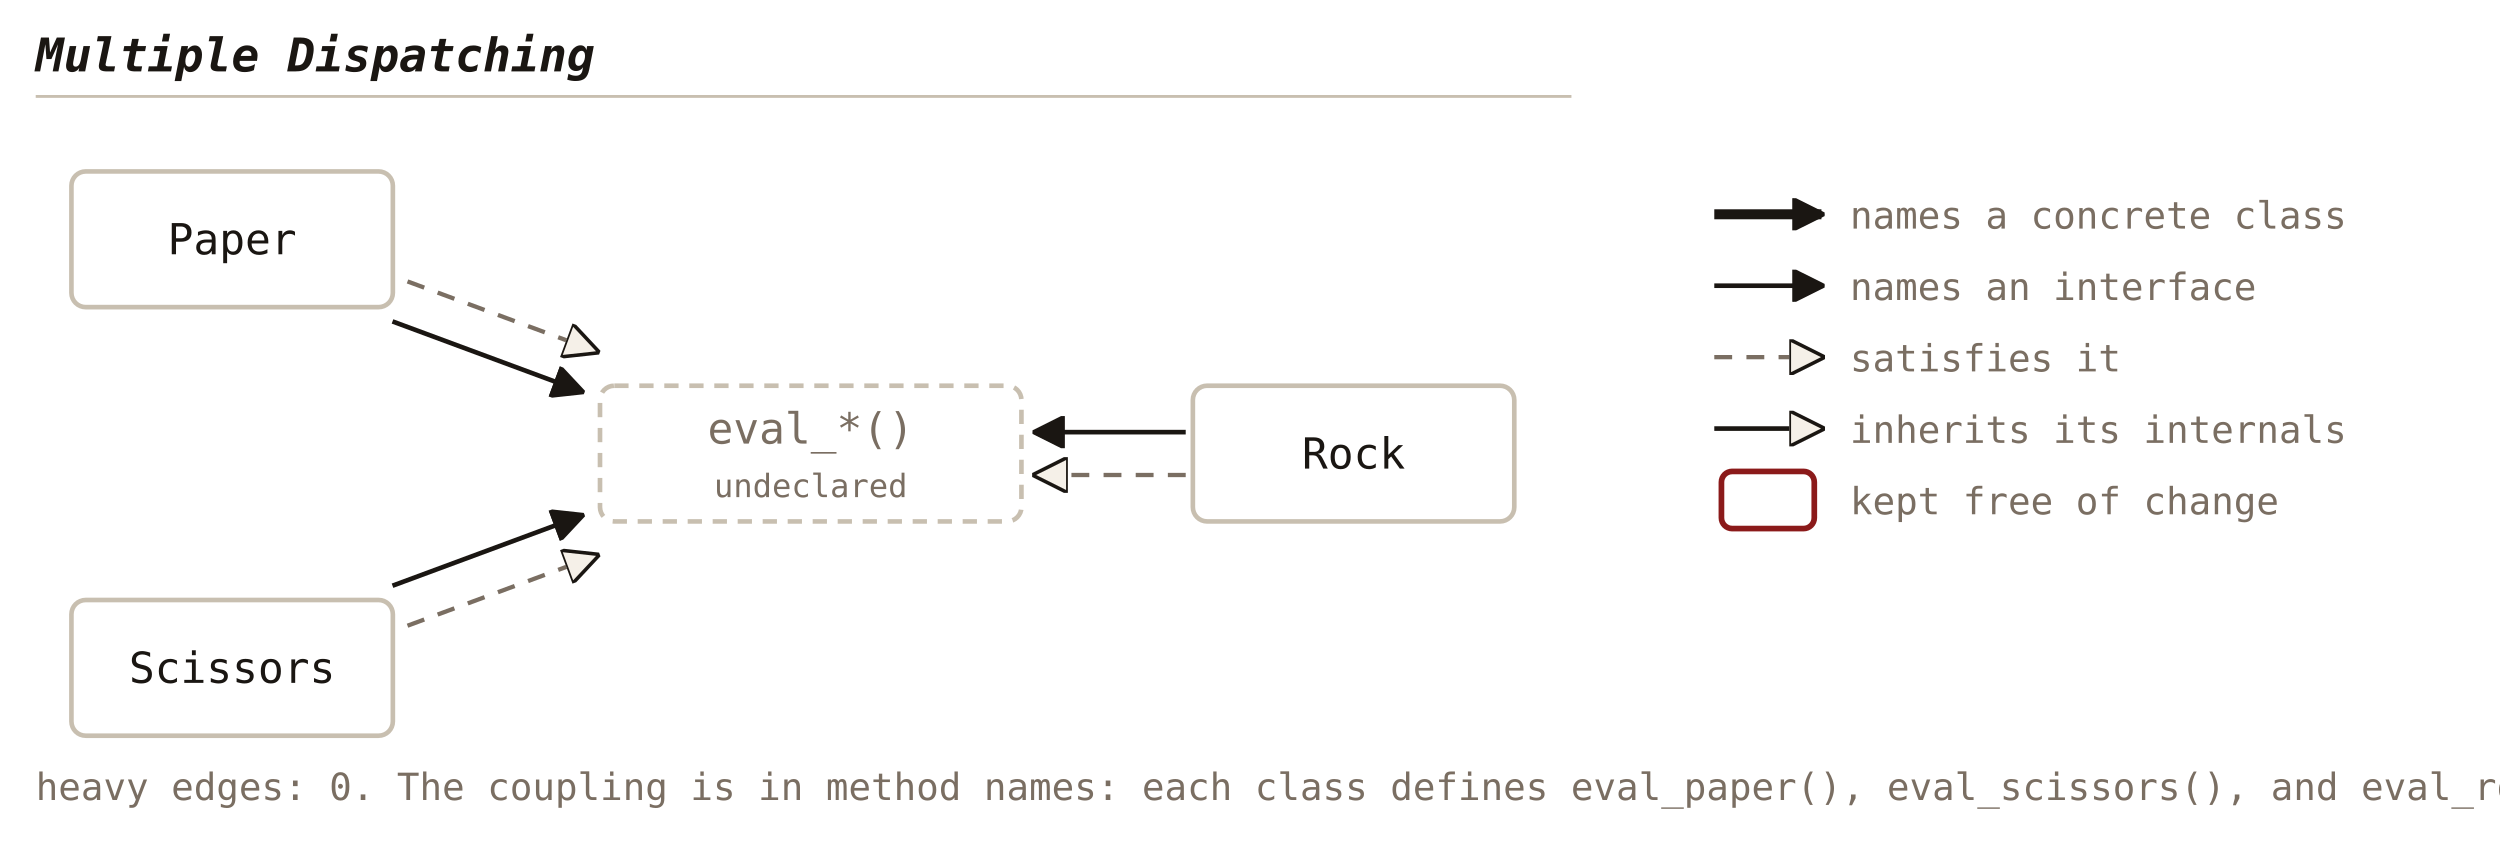
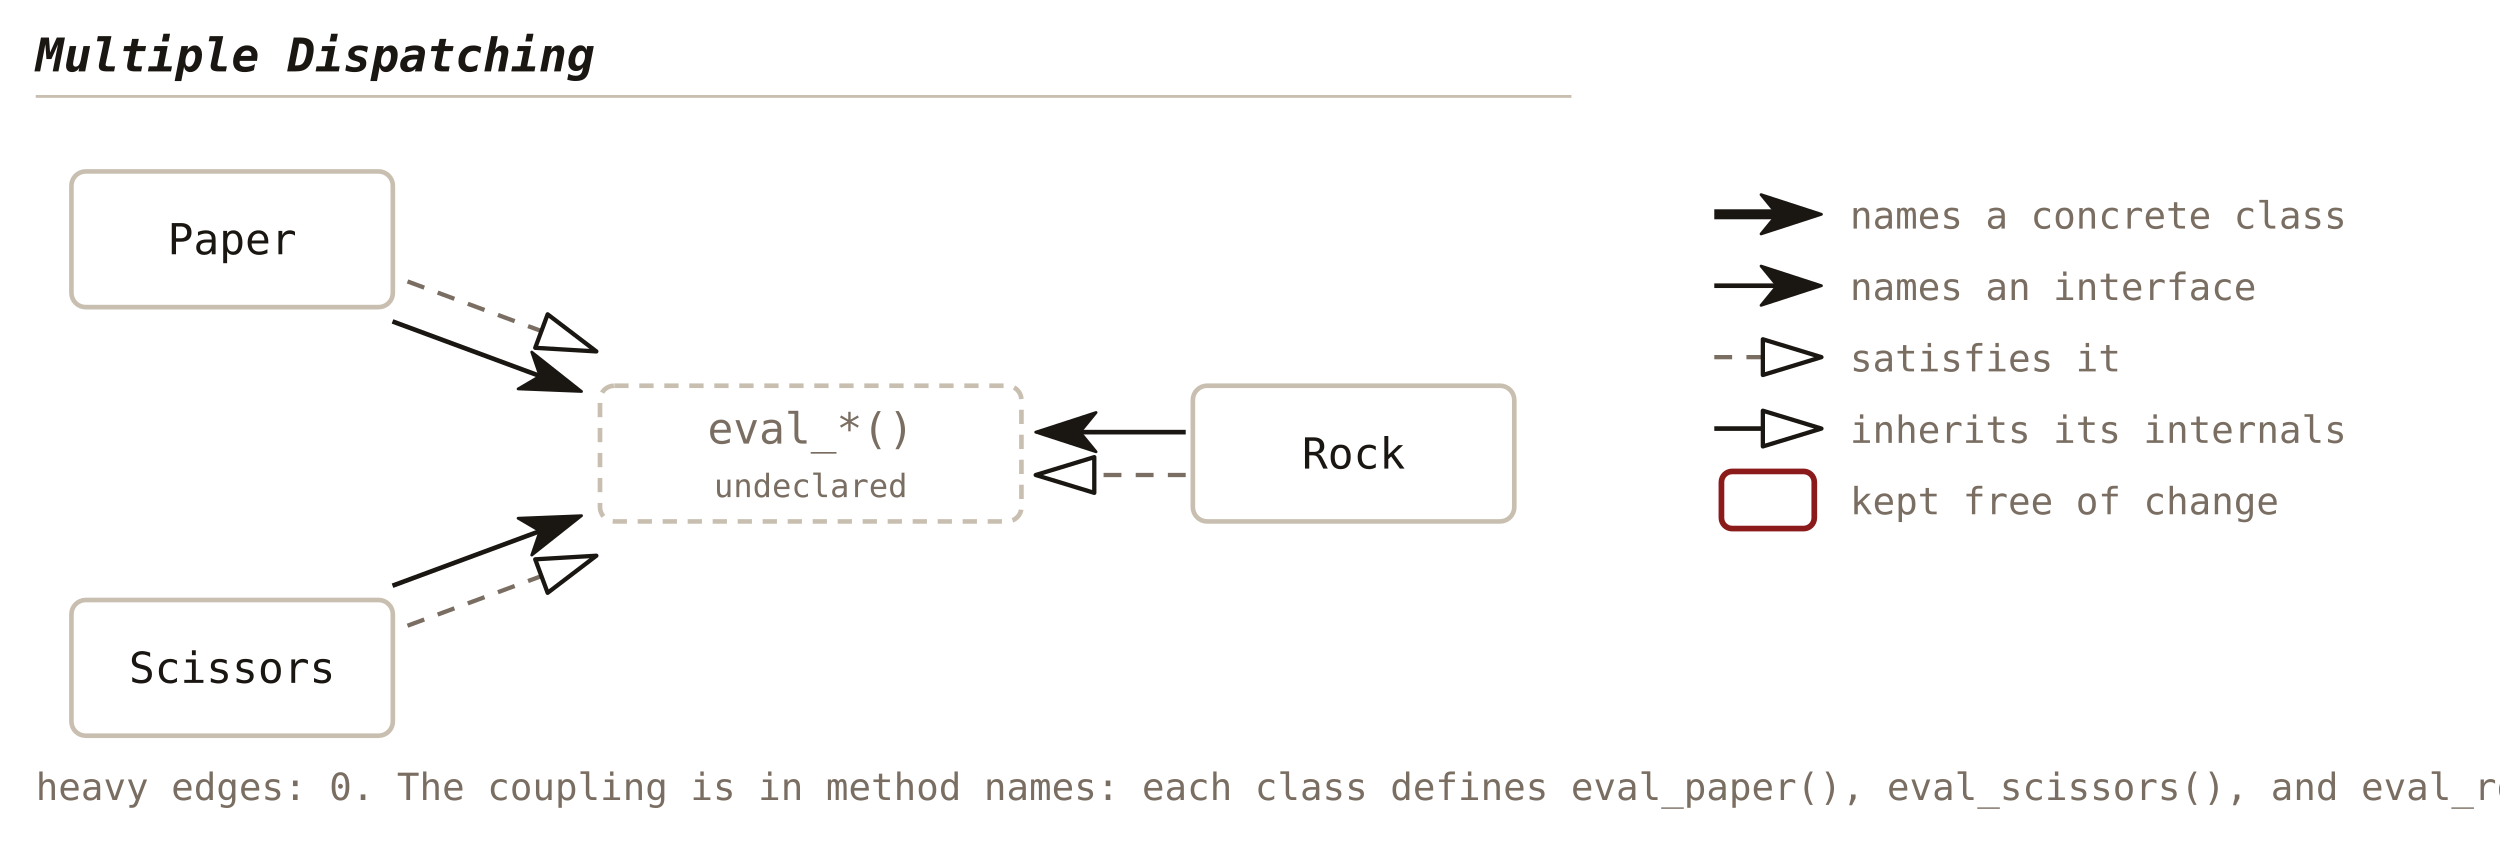
<svg xmlns="http://www.w3.org/2000/svg" viewBox="0 0 700 236" font-family="'JetBrains Mono', Consolas, monospace">
  <defs>
-     <marker id="c32-solid" viewBox="0 0 10 10" refX="9" refY="5" markerWidth="9" markerHeight="9" orient="auto" markerUnits="userSpaceOnUse">
-       <path d="M0,0 L10,5 L0,10 Z" fill="#1a1612" stroke="#1a1612" stroke-width="1" />
+     <marker id="c32-solid" viewBox="0 0 18 12" refX="5" refY="6" markerWidth="18" markerHeight="12" orient="auto" markerUnits="userSpaceOnUse">
+       <path d="M0.5,0.5 L17.4,6 L0.5,11.5 L5,6 Z" fill="#1a1612" stroke="#1a1612" stroke-width="0.8" stroke-linejoin="round" />
    </marker>
-     <marker id="c32-hollow" viewBox="0 0 10 10" refX="9" refY="5" markerWidth="10" markerHeight="10" orient="auto" markerUnits="userSpaceOnUse">
-       <path d="M0,0 L10,5 L0,10 Z" fill="#f5f0e8" stroke="#1a1612" stroke-width="1" />
+     <marker id="c32-hollow" viewBox="0 0 18 12" refX="1" refY="6" markerWidth="18" markerHeight="12" orient="auto" markerUnits="userSpaceOnUse">
+       <path d="M1,1 L17.4,6 L1,11 Z" fill="none" stroke="#1a1612" stroke-width="1.2" stroke-linejoin="round" />
    </marker>
  </defs>
  <text x="10" y="20" font-size="13" font-weight="bold" font-style="italic" fill="#1a1612" text-anchor="start">Multiple Dispatching</text>
  <line x1="10" y1="27" x2="440" y2="27" stroke="#c8bfb0" stroke-width="0.8" />
  <rect x="20" y="48" width="90" height="38" fill="none" stroke="#c8bfb0" stroke-width="1.3" rx="4" />
  <text x="65.0" y="71.2" font-size="12" fill="#1a1612" text-anchor="middle">Paper</text>
  <rect x="20" y="168" width="90" height="38" fill="none" stroke="#c8bfb0" stroke-width="1.3" rx="4" />
  <text x="65.0" y="191.2" font-size="12" fill="#1a1612" text-anchor="middle">Scissors</text>
  <rect x="334" y="108" width="90" height="38" fill="none" stroke="#c8bfb0" stroke-width="1.3" rx="4" />
  <text x="379.0" y="131.2" font-size="12" fill="#1a1612" text-anchor="middle">Rock</text>
  <rect x="168" y="108" width="118" height="38" fill="none" stroke="#c8bfb0" stroke-width="1.3" rx="4" stroke-dasharray="4,3" />
  <text x="227.0" y="124.2" font-size="12" fill="#7a6e62" text-anchor="middle">eval_*()</text>
  <text x="227.0" y="139.2" font-size="9" fill="#7a6e62" text-anchor="middle">undeclared</text>
-   <line x1="109.9" y1="90.0" x2="162.8" y2="109.6" stroke="#1a1612" stroke-width="1.3" marker-end="url(#c32-solid)" />
-   <line x1="114.1" y1="78.8" x2="167.0" y2="98.4" stroke="#7a6e62" stroke-width="1.2" stroke-dasharray="5,4" marker-end="url(#c32-hollow)" />
-   <line x1="109.9" y1="164.0" x2="162.8" y2="144.4" stroke="#1a1612" stroke-width="1.3" marker-end="url(#c32-solid)" />
-   <line x1="114.1" y1="175.2" x2="167.0" y2="155.6" stroke="#7a6e62" stroke-width="1.2" stroke-dasharray="5,4" marker-end="url(#c32-hollow)" />
-   <line x1="332.0" y1="121.0" x2="290.0" y2="121.0" stroke="#1a1612" stroke-width="1.3" marker-end="url(#c32-solid)" />
-   <line x1="332.0" y1="133.0" x2="290.0" y2="133.0" stroke="#7a6e62" stroke-width="1.2" stroke-dasharray="5,4" marker-end="url(#c32-hollow)" />
+   <line x1="109.9" y1="90.0" x2="151.2" y2="105.3" stroke="#1a1612" stroke-width="1.3" marker-end="url(#c32-solid)" />
+   <line x1="114.1" y1="78.8" x2="151.6" y2="92.7" stroke="#7a6e62" stroke-width="1.2" stroke-dasharray="5,4" marker-end="url(#c32-hollow)" />
+   <line x1="109.9" y1="164.0" x2="151.2" y2="148.7" stroke="#1a1612" stroke-width="1.3" marker-end="url(#c32-solid)" />
+   <line x1="114.1" y1="175.2" x2="151.6" y2="161.3" stroke="#7a6e62" stroke-width="1.2" stroke-dasharray="5,4" marker-end="url(#c32-hollow)" />
+   <line x1="332.0" y1="121.0" x2="302.4" y2="121.0" stroke="#1a1612" stroke-width="1.3" marker-end="url(#c32-solid)" />
+   <line x1="332.0" y1="133.0" x2="306.4" y2="133.0" stroke="#7a6e62" stroke-width="1.2" stroke-dasharray="5,4" marker-end="url(#c32-hollow)" />
  <text x="10" y="224" font-size="10.5" fill="#7a6e62" text-anchor="start">heavy edges: 0. The coupling is in method names: each class defines eval_paper(), eval_scissors(), and eval_rock().</text>
-   <line x1="480" y1="60" x2="510" y2="60" stroke="#1a1612" stroke-width="2.8" marker-end="url(#c32-solid)" />
+   <line x1="480" y1="60" x2="497.6" y2="60" stroke="#1a1612" stroke-width="2.8" marker-end="url(#c32-solid)" />
  <text x="518" y="64" font-size="10.5" fill="#7a6e62" text-anchor="start">names a concrete class</text>
-   <line x1="480" y1="80" x2="510" y2="80" stroke="#1a1612" stroke-width="1.3" marker-end="url(#c32-solid)" />
+   <line x1="480" y1="80" x2="497.6" y2="80" stroke="#1a1612" stroke-width="1.3" marker-end="url(#c32-solid)" />
  <text x="518" y="84" font-size="10.5" fill="#7a6e62" text-anchor="start">names an interface</text>
-   <line x1="480" y1="100" x2="510" y2="100" stroke="#7a6e62" stroke-width="1.2" stroke-dasharray="5,4" marker-end="url(#c32-hollow)" />
+   <line x1="480" y1="100" x2="493.6" y2="100" stroke="#7a6e62" stroke-width="1.2" stroke-dasharray="5,4" marker-end="url(#c32-hollow)" />
  <text x="518" y="104" font-size="10.5" fill="#7a6e62" text-anchor="start">satisfies it</text>
-   <line x1="480" y1="120" x2="510" y2="120" stroke="#1a1612" stroke-width="1.3" marker-end="url(#c32-hollow)" />
+   <line x1="480" y1="120" x2="493.6" y2="120" stroke="#1a1612" stroke-width="1.3" marker-end="url(#c32-hollow)" />
  <text x="518" y="124" font-size="10.5" fill="#7a6e62" text-anchor="start">inherits its internals</text>
  <rect x="482" y="132" width="26" height="16" fill="none" stroke="#8b1a1a" stroke-width="1.6" rx="3" />
  <text x="518" y="144" font-size="10.5" fill="#7a6e62" text-anchor="start">kept free of change</text>
</svg>
